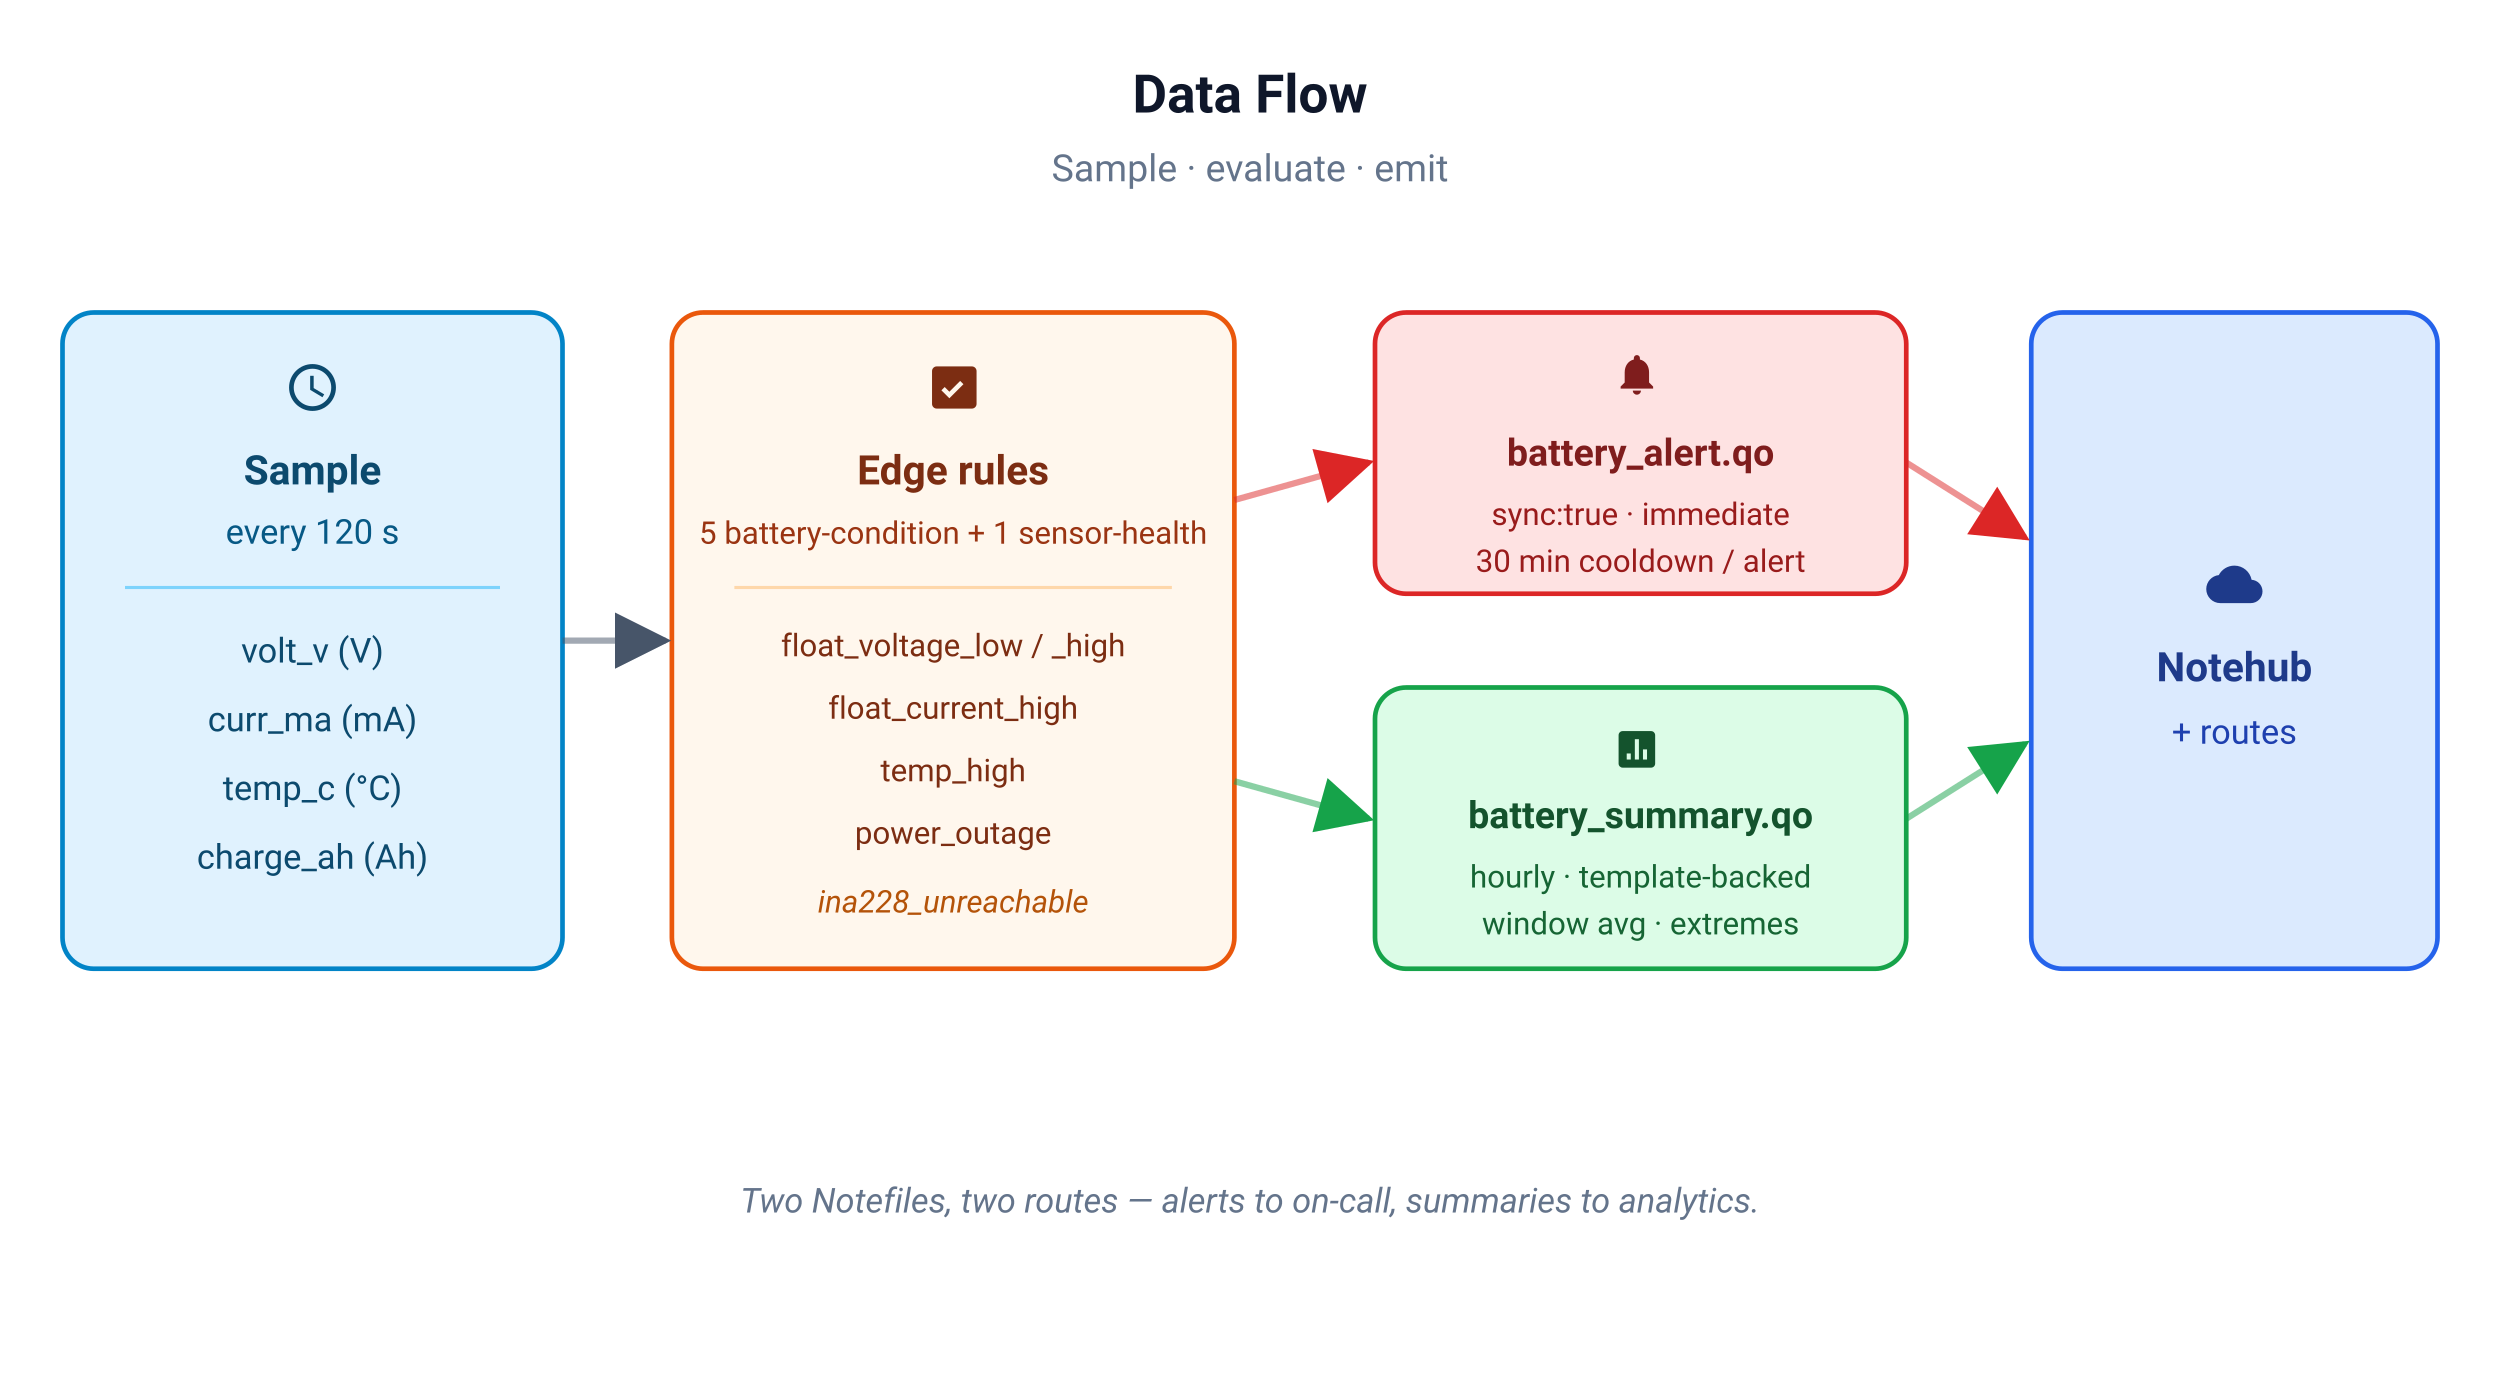
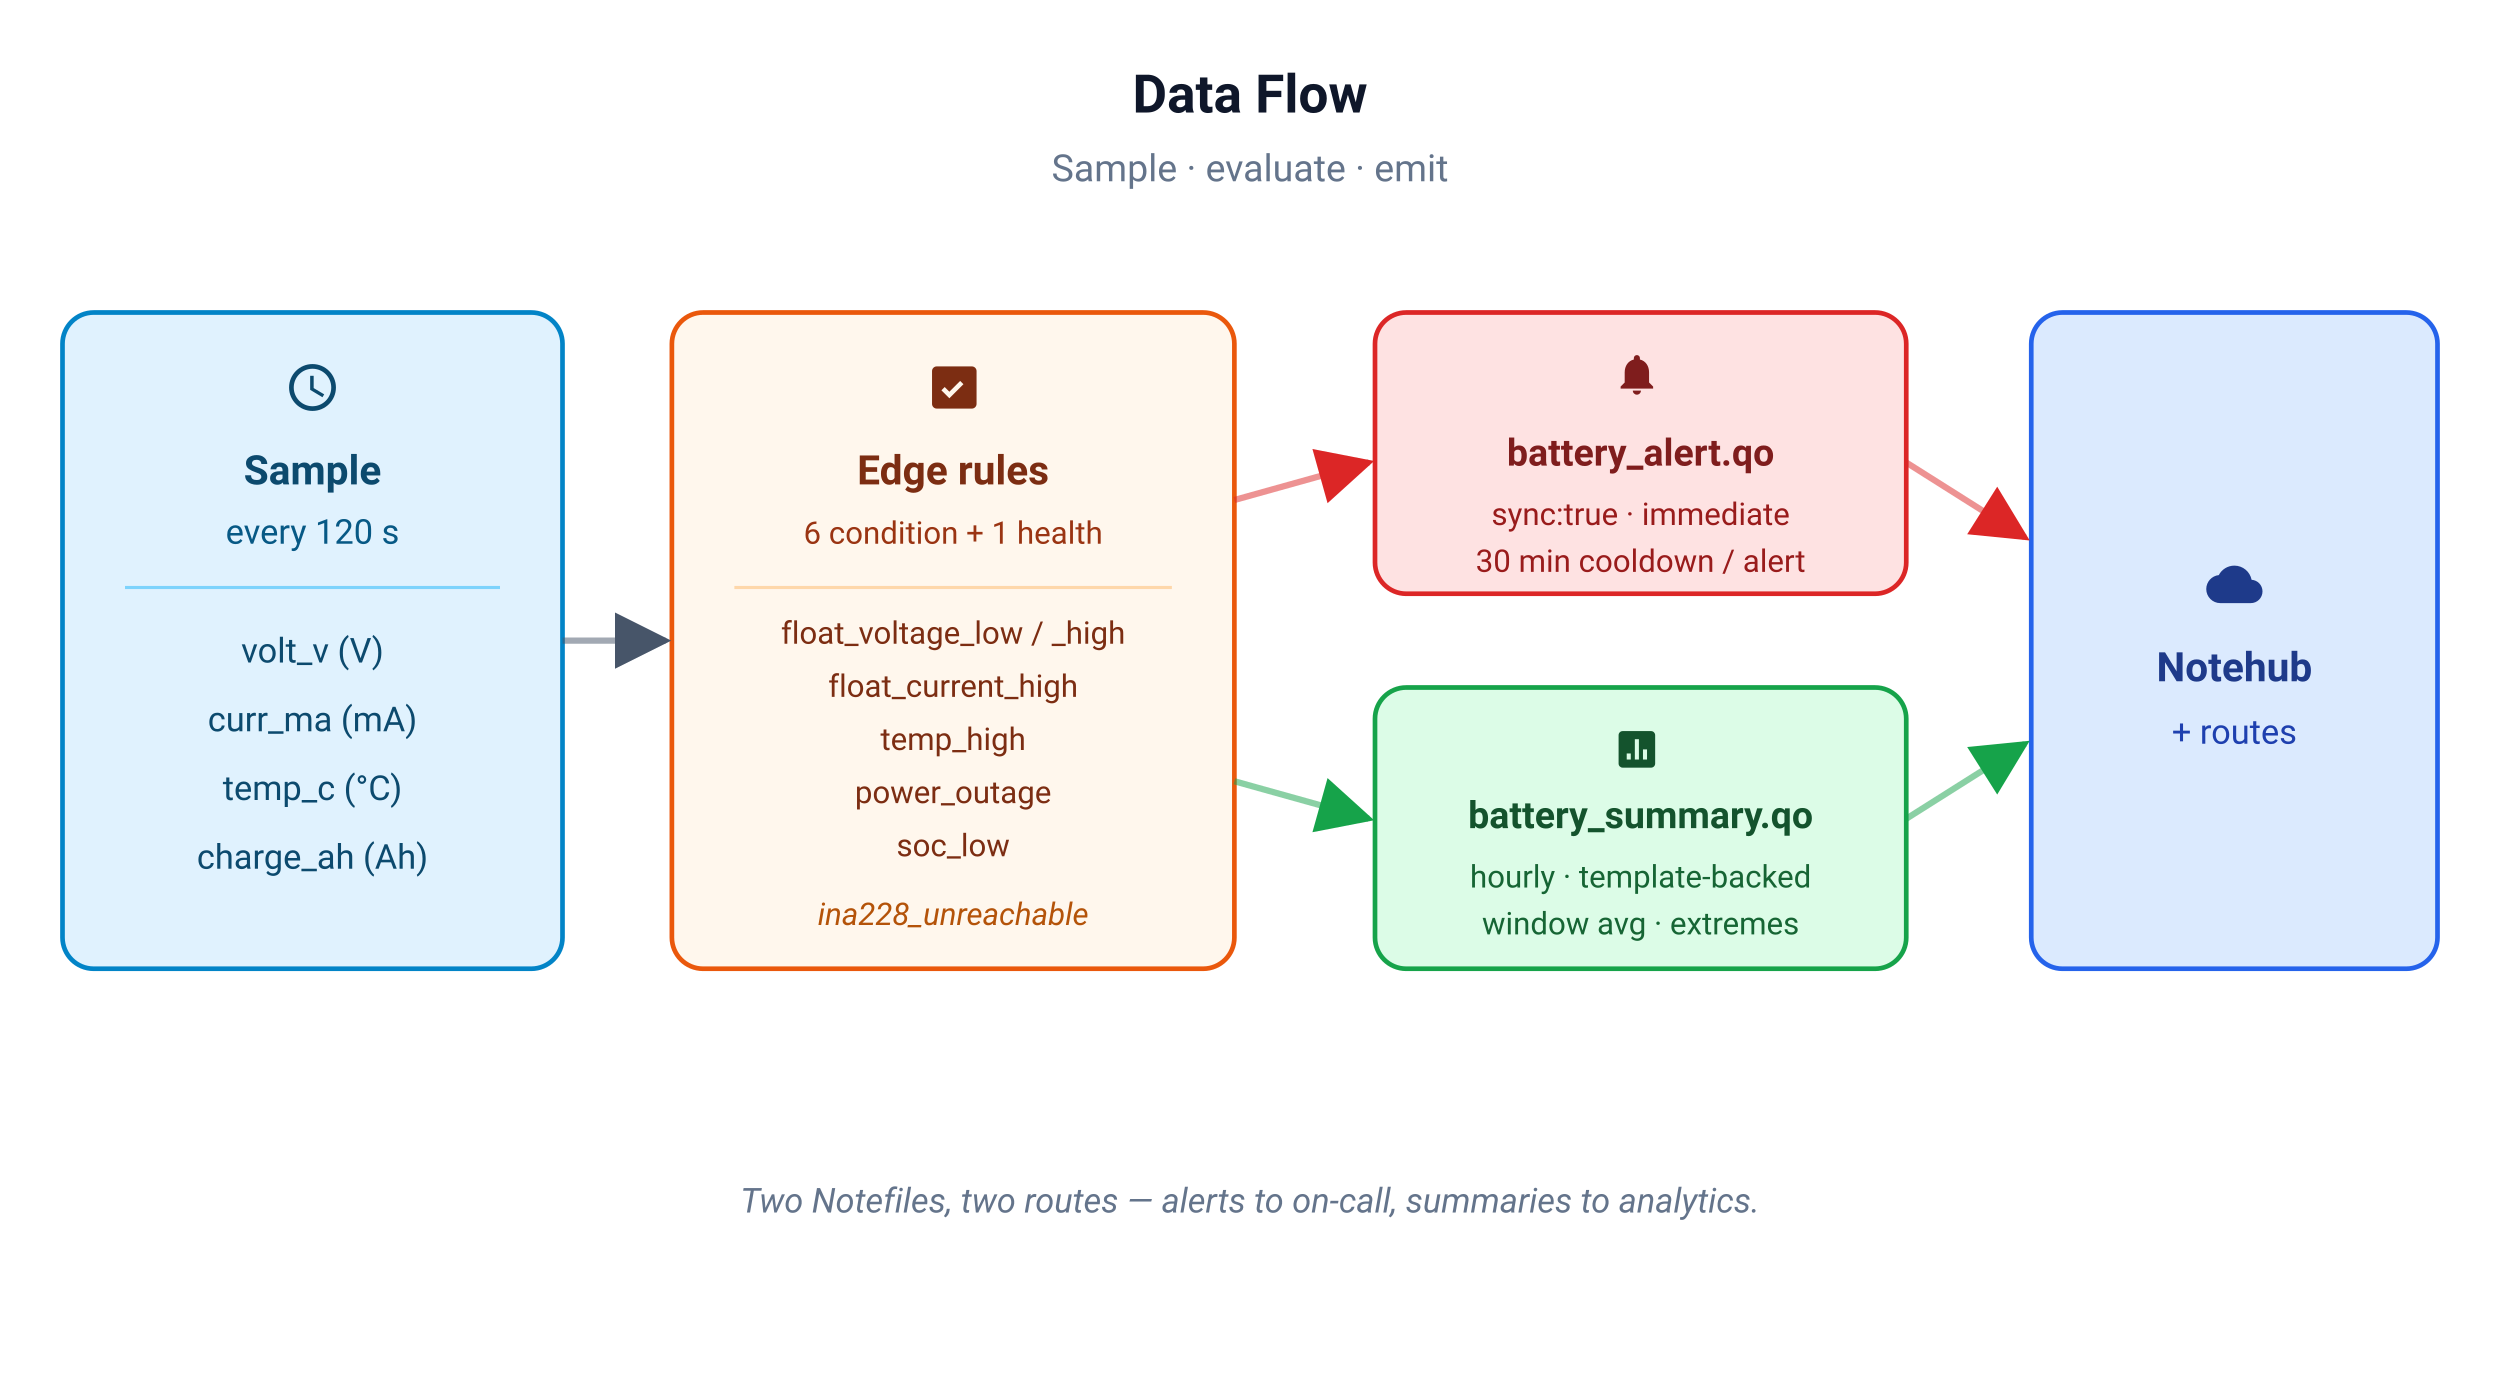
<svg xmlns="http://www.w3.org/2000/svg" viewBox="0 0 800 440" width="800" font-family="-apple-system,BlinkMacSystemFont,'Segoe UI',Roboto,sans-serif">
  <defs>
    <marker id="ar-gray" viewBox="0 0 10 10" refX="9" refY="5" markerWidth="9" markerHeight="9" orient="auto-start-reverse">
      <path d="M0,0 L10,5 L0,10 z" fill="#475569" />
    </marker>
    <marker id="ar-red" viewBox="0 0 10 10" refX="9" refY="5" markerWidth="9" markerHeight="9" orient="auto-start-reverse">
      <path d="M0,0 L10,5 L0,10 z" fill="#dc2626" />
    </marker>
    <marker id="ar-green" viewBox="0 0 10 10" refX="9" refY="5" markerWidth="9" markerHeight="9" orient="auto-start-reverse">
      <path d="M0,0 L10,5 L0,10 z" fill="#16a34a" />
    </marker>
  </defs>
  <rect width="800" height="440" fill="#ffffff" />
  <text x="400" y="36" text-anchor="middle" font-size="17" font-weight="700" fill="#0f172a">Data Flow</text>
  <text x="400" y="58" text-anchor="middle" font-size="12" fill="#64748b">Sample · evaluate · emit</text>
  <rect x="20" y="100" width="160" height="210" rx="10" fill="#e0f2fe" stroke="#0284c7" stroke-width="1.5" />
  <g transform="translate(91,115) scale(0.75)" fill="#0c4a6e">
    <path d="M11.99 2C6.47 2 2 6.48 2 12s4.47 10 9.99 10C17.52 22 22 17.52 22 12S17.52 2 11.99 2zM12 20c-4.42 0-8-3.58-8-8s3.58-8 8-8 8 3.58 8 8-3.58 8-8 8zm.5-13H11v6l5.25 3.15.75-1.23-4.5-2.67V7z" />
  </g>
  <text x="100" y="155" text-anchor="middle" font-size="13" font-weight="700" fill="#0c4a6e">Sample</text>
  <text x="100" y="174" text-anchor="middle" font-size="11" fill="#075985">every 120 s</text>
  <line x1="40" y1="188" x2="160" y2="188" stroke="#7dd3fc" />
  <g font-size="11" fill="#0c4a6e">
    <text x="100" y="212" text-anchor="middle">volt_v (V)</text>
    <text x="100" y="234" text-anchor="middle">curr_ma (mA)</text>
    <text x="100" y="256" text-anchor="middle">temp_c (°C)</text>
    <text x="100" y="278" text-anchor="middle">charge_ah (Ah)</text>
  </g>
  <rect x="215" y="100" width="180" height="210" rx="10" fill="#fff7ed" stroke="#ea580c" stroke-width="1.5" />
  <g transform="translate(296,115) scale(0.75)" fill="#7c2d12">
    <path d="M20 3H5c-1.1 0-2 .9-2 2v14c0 1.1.9 2 2 2h15c1.1 0 2-.9 2-2V5c0-1.1-.9-2-2-2zm-9.6 13.6L7 13.2l1.4-1.4 2 2 4.6-4.6 1.4 1.4-6 6z" />
  </g>
  <text x="305" y="155" text-anchor="middle" font-size="13" font-weight="700" fill="#7c2d12">Edge rules</text>
-   <text x="305" y="174" text-anchor="middle" font-size="10" fill="#9a3412">5 battery-condition + 1 sensor-health</text>
+   <text x="305" y="174" text-anchor="middle" font-size="10" fill="#9a3412">6 condition + 1 health</text>
  <line x1="235" y1="188" x2="375" y2="188" stroke="#fed7aa" />
  <g font-size="10" fill="#7c2d12">
-     <text x="305" y="210" text-anchor="middle">float_voltage_low / _high</text>
-     <text x="305" y="230" text-anchor="middle">float_current_high</text>
-     <text x="305" y="250" text-anchor="middle">temp_high</text>
-     <text x="305" y="270" text-anchor="middle">power_outage</text>
-     <text x="305" y="292" text-anchor="middle" font-style="italic" fill="#b45309">ina228_unreachable</text>
+     <text x="305" y="206" text-anchor="middle">float_voltage_low / _high</text>
+     <text x="305" y="223" text-anchor="middle">float_current_high</text>
+     <text x="305" y="240" text-anchor="middle">temp_high</text>
+     <text x="305" y="257" text-anchor="middle">power_outage</text>
+     <text x="305" y="274" text-anchor="middle">soc_low</text>
+     <text x="305" y="296" text-anchor="middle" font-style="italic" fill="#b45309">ina228_unreachable</text>
  </g>
  <rect x="440" y="100" width="170" height="90" rx="10" fill="#fee2e2" stroke="#dc2626" stroke-width="1.5" />
  <g transform="translate(516,112) scale(0.65)" fill="#7f1d1d">
    <path d="M12 22c1.1 0 2-.9 2-2h-4c0 1.1.89 2 2 2zm6-6v-5c0-3.07-1.63-5.64-4.5-6.32V4c0-.83-.67-1.5-1.5-1.5s-1.5.67-1.5 1.5v.68C7.64 5.36 6 7.92 6 11v5l-2 2v1h16v-1l-2-2z" />
  </g>
  <text x="525" y="149" text-anchor="middle" font-size="12" font-weight="700" fill="#7f1d1d">battery_alert.qo</text>
  <text x="525" y="168" text-anchor="middle" font-size="10" fill="#991b1b">sync:true · immediate</text>
  <text x="525" y="183" text-anchor="middle" font-size="10" fill="#991b1b">30 min cooldown / alert</text>
  <rect x="440" y="220" width="170" height="90" rx="10" fill="#dcfce7" stroke="#16a34a" stroke-width="1.5" />
  <g transform="translate(516,232) scale(0.65)" fill="#14532d">
    <path d="M19 3H5c-1.1 0-2 .9-2 2v14c0 1.1.9 2 2 2h14c1.1 0 2-.9 2-2V5c0-1.1-.9-2-2-2zM7 17v-3h2v3H7zm4 0V7h2v10h-2zm4 0v-5h2v5h-2z" />
  </g>
  <text x="525" y="265" text-anchor="middle" font-size="12" font-weight="700" fill="#14532d">battery_summary.qo</text>
  <text x="525" y="284" text-anchor="middle" font-size="10" fill="#166534">hourly · template-backed</text>
  <text x="525" y="299" text-anchor="middle" font-size="10" fill="#166534">window avg · extremes</text>
  <rect x="650" y="100" width="130" height="210" rx="10" fill="#dbeafe" stroke="#2563eb" stroke-width="1.5" />
  <g transform="translate(706,178) scale(0.75)" fill="#1e3a8a">
    <path d="M19.35 10.04C18.67 6.59 15.64 4 12 4 9.11 4 6.6 5.64 5.35 8.04 2.34 8.36 0 10.91 0 14c0 3.31 2.69 6 6 6h13c2.76 0 5-2.24 5-5 0-2.64-2.05-4.78-4.65-4.96z" />
  </g>
  <text x="715" y="218" text-anchor="middle" font-size="13" font-weight="700" fill="#1e3a8a">Notehub</text>
  <text x="715" y="238" text-anchor="middle" font-size="11" fill="#1e40af">+ routes</text>
  <line x1="180" y1="205" x2="213" y2="205" stroke="#475569" stroke-opacity="0.5" stroke-width="2" marker-end="url(#ar-gray)" />
  <line x1="395" y1="160" x2="438" y2="148" stroke="#dc2626" stroke-opacity="0.5" stroke-width="2" marker-end="url(#ar-red)" />
  <line x1="395" y1="250" x2="438" y2="262" stroke="#16a34a" stroke-opacity="0.5" stroke-width="2" marker-end="url(#ar-green)" />
  <line x1="610" y1="148" x2="648" y2="172" stroke="#dc2626" stroke-opacity="0.5" stroke-width="2" marker-end="url(#ar-red)" />
  <line x1="610" y1="262" x2="648" y2="238" stroke="#16a34a" stroke-opacity="0.5" stroke-width="2" marker-end="url(#ar-green)" />
  <text x="400" y="388" text-anchor="middle" font-size="11" fill="#64748b" font-style="italic">Two Notefiles, two routes — alerts to on-call, summaries to analytics.</text>
</svg>
